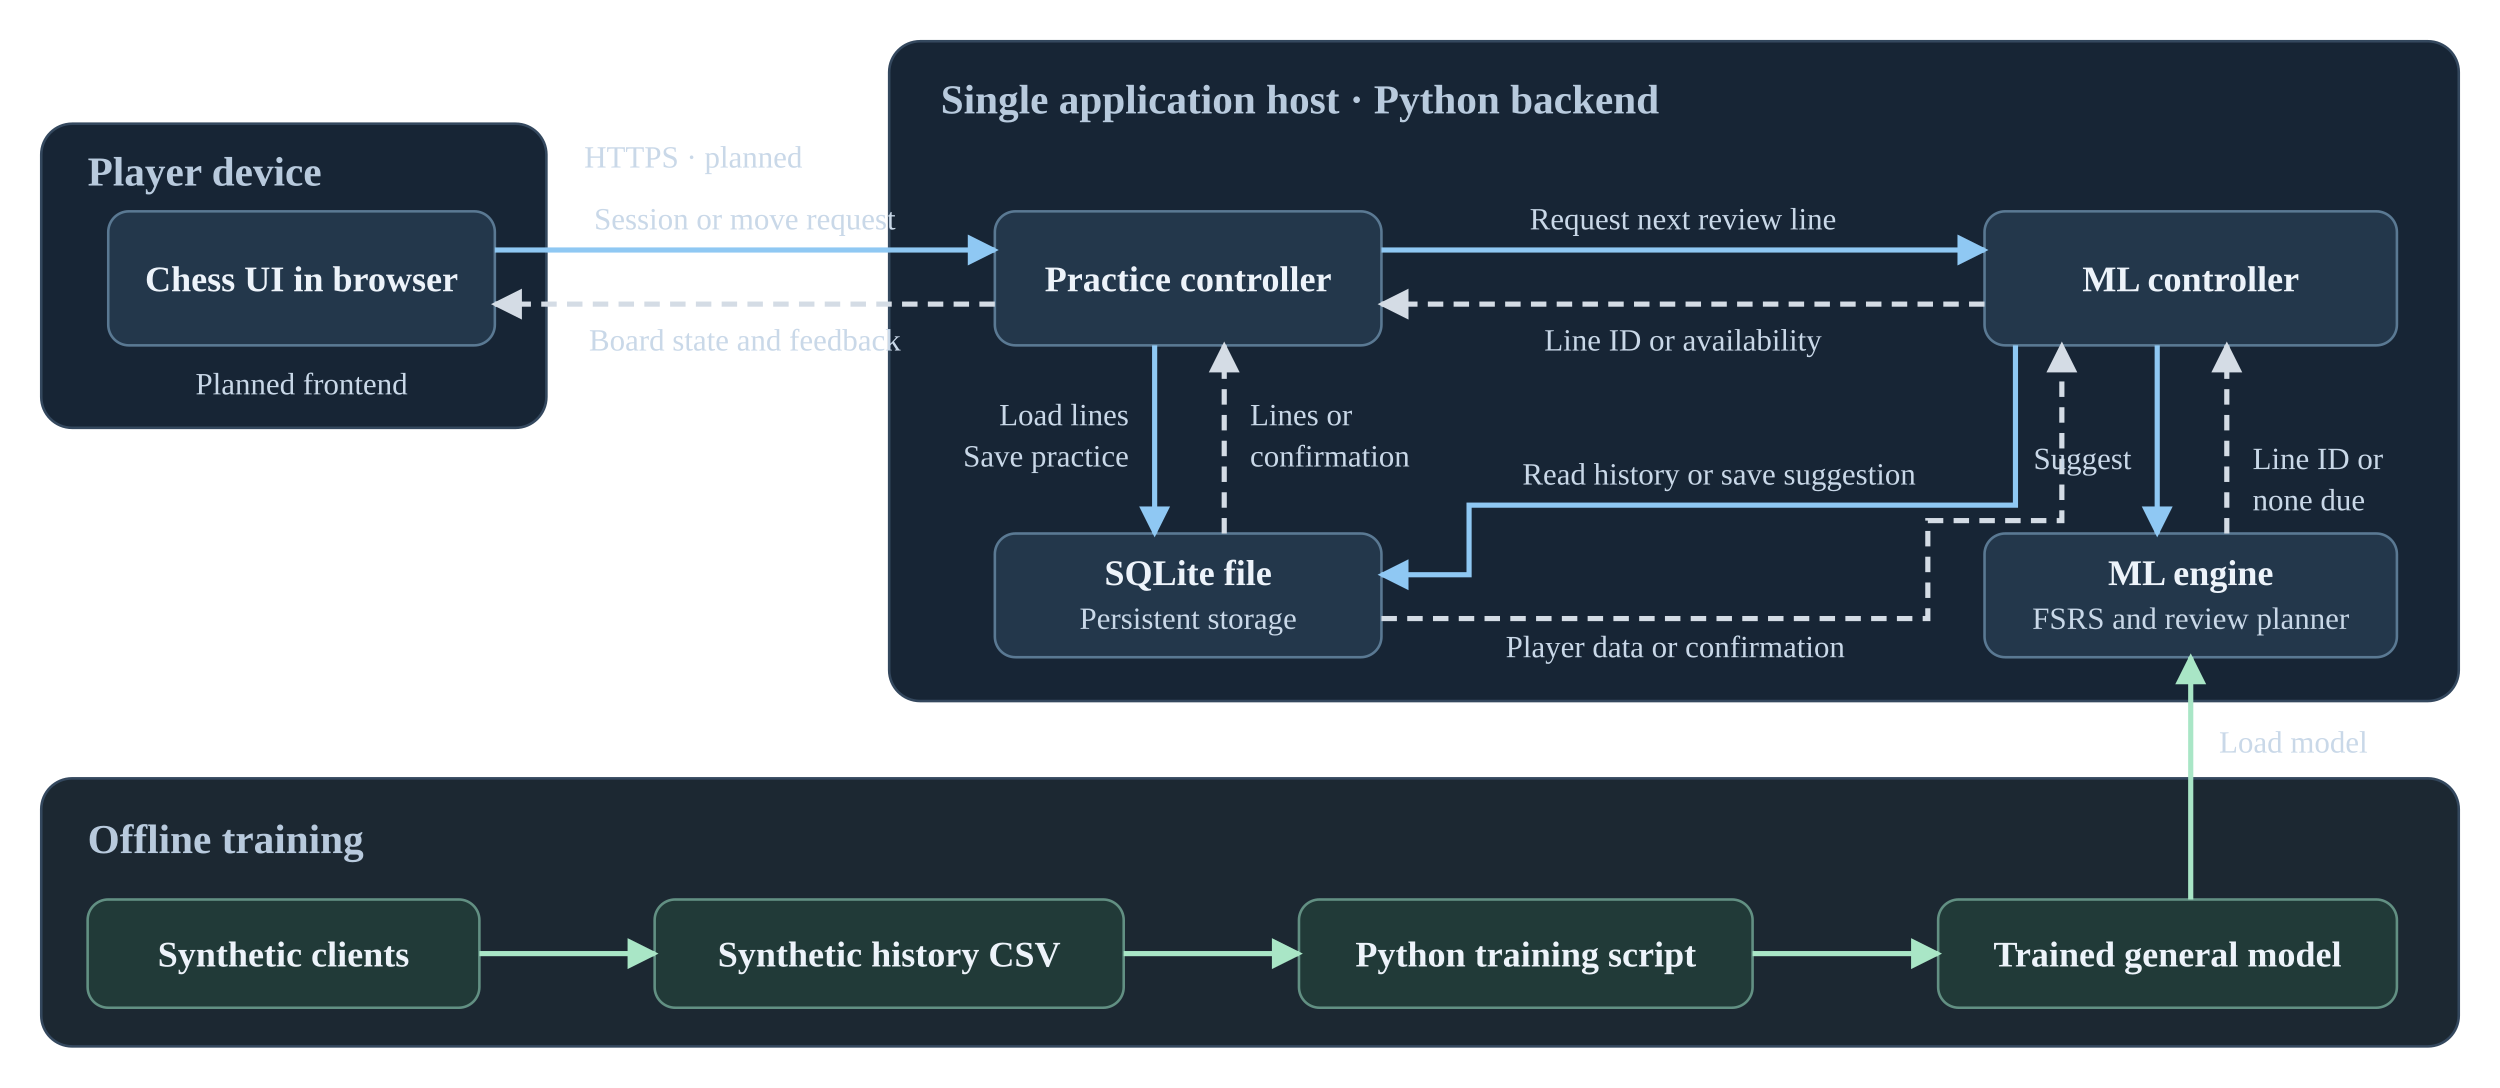
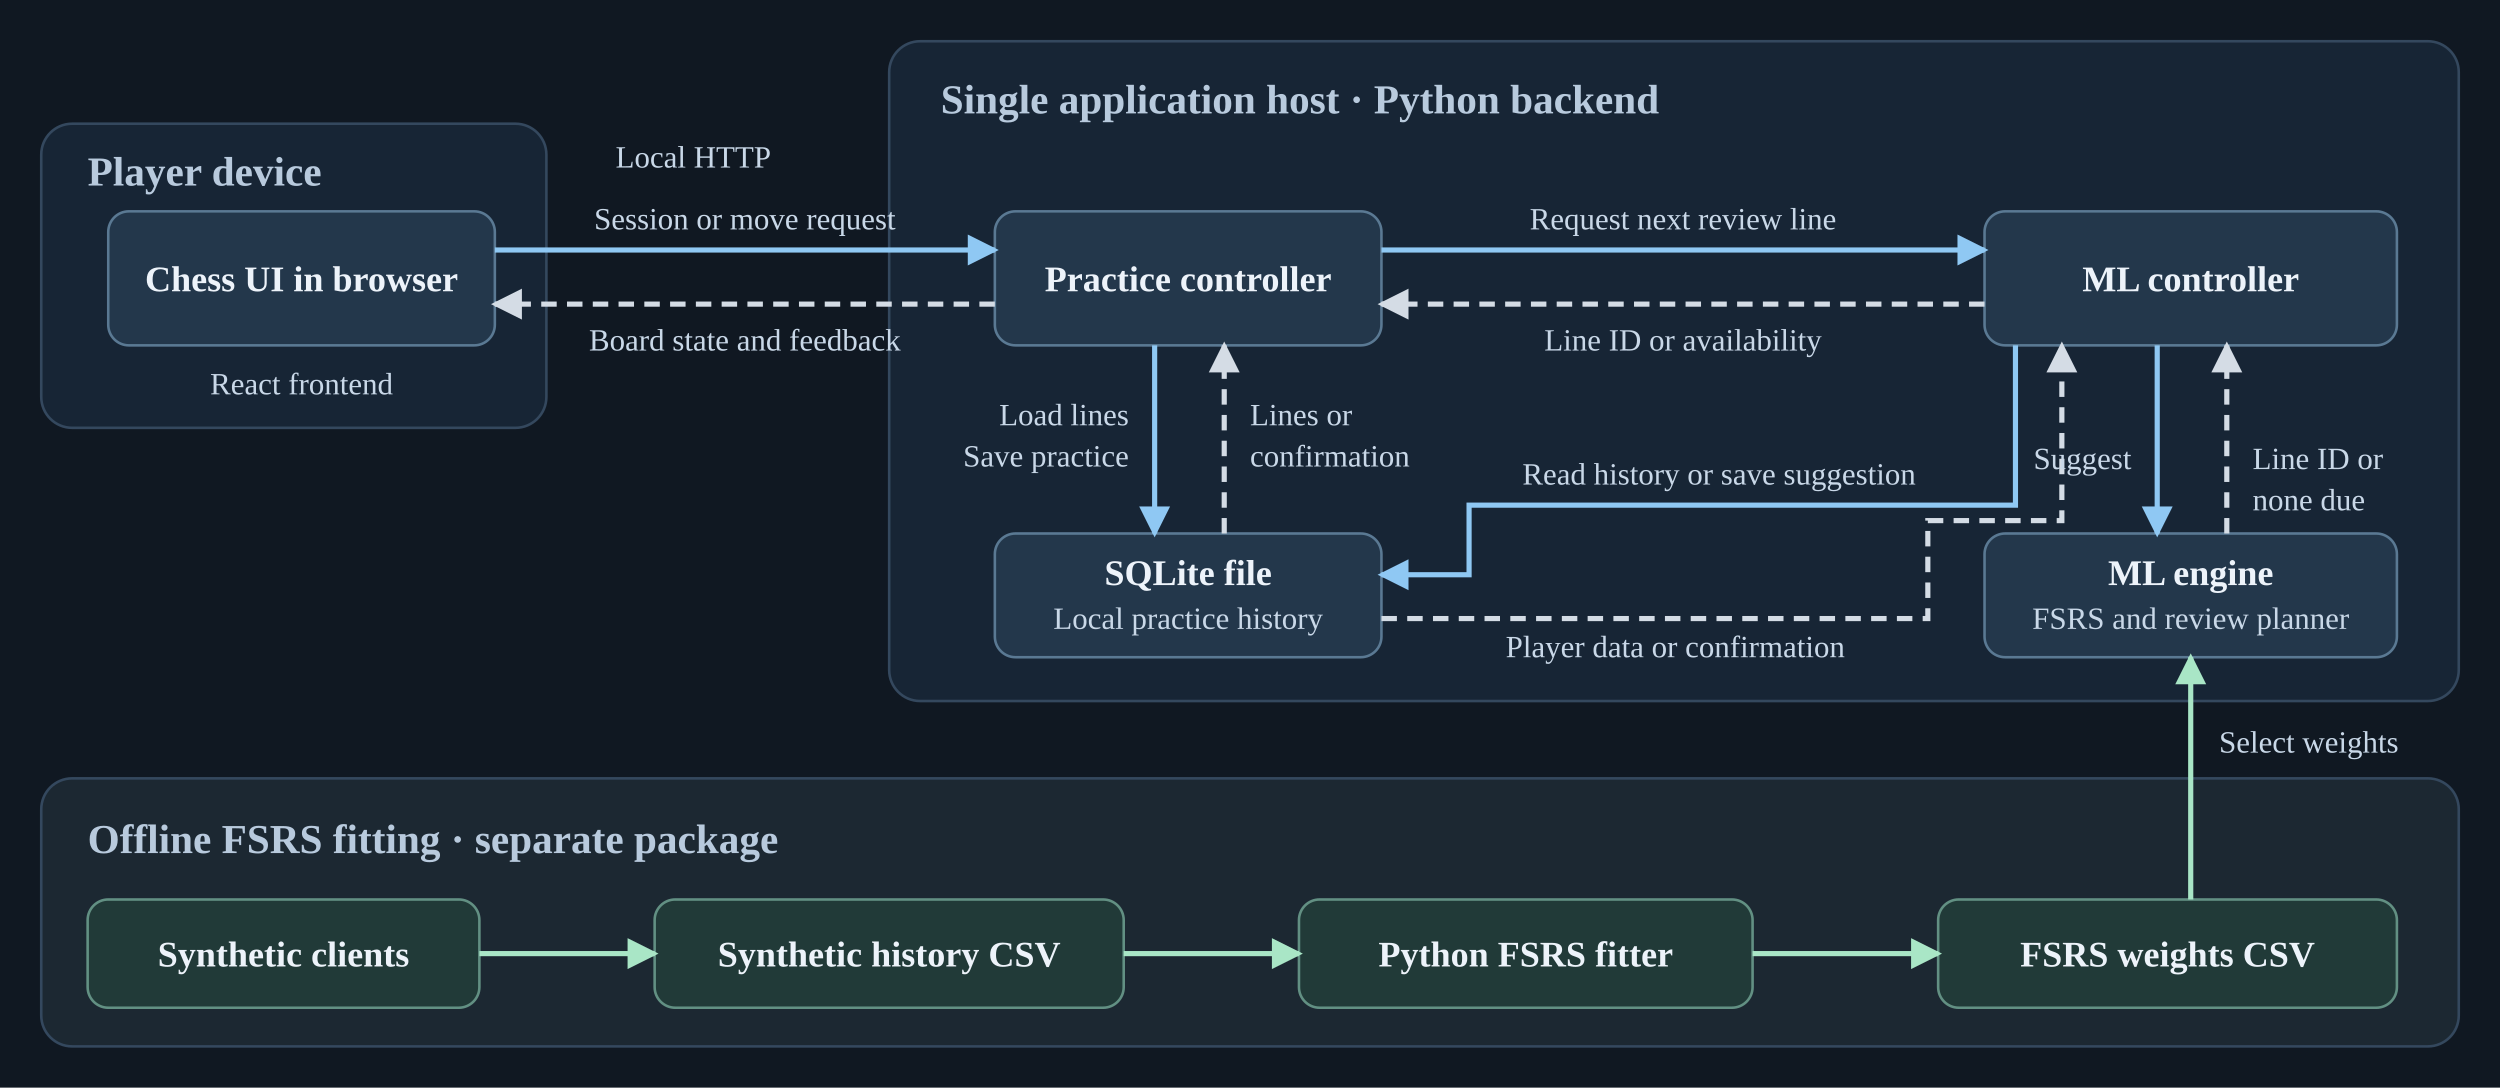
<svg xmlns="http://www.w3.org/2000/svg" viewBox="0 0 970 422" role="img" aria-labelledby="diagram-title diagram-desc">
  <defs>
-     <style>text { fill: #edf3fa; font-size: 14px; font-weight: 650; }
- .region { fill: #172535; stroke: #34485e; }
- .training { fill: #1c2832; }
- .node { fill: #23374b; stroke: #5a7993; }
- .training-node { fill: #213a38; stroke: #629083; }
- .region-title { fill: #b8cadd; font-size: 16px; }
- .label { fill: #c9d8e8; font-size: 12px; font-weight: 500; }
- .request, svg .response, svg .transfer { fill: none; stroke-width: 2; }
- .request { stroke: #8fc8f3; }
- .response { stroke: #d4dce5; stroke-dasharray: 6 4; }
- .transfer { stroke: #a9e6c6; }</style>
+     <style>svg text { fill: #edf3fa; font-size: 14px; font-weight: 650; }
+ svg .region { fill: #172535; stroke: #34485e; }
+ svg .training { fill: #1c2832; }
+ svg .node { fill: #23374b; stroke: #5a7993; }
+ svg .training-node { fill: #213a38; stroke: #629083; }
+ svg .region-title { fill: #b8cadd; font-size: 16px; }
+ svg .label { fill: #c9d8e8; font-size: 12px; font-weight: 500; }
+ svg .request, svg .response, svg .transfer { fill: none; stroke-width: 2; }
+ svg .request { stroke: #8fc8f3; }
+ svg .response { stroke: #d4dce5; stroke-dasharray: 6 4; }
+ svg .transfer { stroke: #a9e6c6; }</style>
    <marker id="request-arrow" viewBox="0 0 8 8" refX="7" refY="4" markerWidth="6" markerHeight="6" orient="auto">
      <path d="M0 0 8 4 0 8Z" fill="#8fc8f3" />
    </marker>
    <marker id="response-arrow" viewBox="0 0 8 8" refX="7" refY="4" markerWidth="6" markerHeight="6" orient="auto">
      <path d="M0 0 8 4 0 8Z" fill="#d4dce5" />
    </marker>
    <marker id="transfer-arrow" viewBox="0 0 8 8" refX="7" refY="4" markerWidth="6" markerHeight="6" orient="auto">
      <path d="M0 0 8 4 0 8Z" fill="#a9e6c6" />
    </marker>
  </defs>
+   <rect width="970" height="422" fill="#101822" />
  <rect class="region" x="16" y="48" width="196" height="118" rx="12" />
  <rect class="region" x="345" y="16" width="609" height="256" rx="12" />
  <rect class="region training" x="16" y="302" width="938" height="104" rx="12" />
  <text class="region-title" x="34" y="72">Player device</text>
  <text class="region-title" x="365" y="44">Single application host · Python backend</text>
-   <text class="region-title" x="34" y="331">Offline training</text>
+   <text class="region-title" x="34" y="331">Offline FSRS fitting · separate package</text>
  <g text-anchor="middle">
    <rect class="node" x="42" y="82" width="150" height="52" rx="8" />
    <text x="117" y="113">Chess UI in browser</text>
-     <text class="label" x="117" y="153">Planned frontend</text>
-     <text class="label" x="269" y="65">HTTPS · planned</text>
+     <text class="label" x="117" y="153">React frontend</text>
+     <text class="label" x="269" y="65">Local HTTP</text>
    <rect class="node" x="386" y="82" width="150" height="52" rx="8" />
    <text x="461" y="113">Practice controller</text>
    <rect class="node" x="770" y="82" width="160" height="52" rx="8" />
    <text x="850" y="113">ML controller</text>
    <rect class="node" x="386" y="207" width="150" height="48" rx="8" />
    <text x="461" y="227">SQLite file</text>
-     <text class="label" x="461" y="244">Persistent storage</text>
+     <text class="label" x="461" y="244">Local practice history</text>
    <rect class="node" x="770" y="207" width="160" height="48" rx="8" />
    <text x="850" y="227">ML engine</text>
    <text class="label" x="850" y="244">FSRS and review planner</text>
    <path class="request" d="M192 97H386" marker-end="url(#request-arrow)" />
    <text class="label" x="289" y="89">Session or move request</text>
    <path class="response" d="M386 118H192" marker-end="url(#response-arrow)" />
    <text class="label" x="289" y="136">Board state and feedback</text>
    <path class="request" d="M536 97H770" marker-end="url(#request-arrow)" />
    <text class="label" x="653" y="89">Request next review line</text>
    <path class="response" d="M770 118H536" marker-end="url(#response-arrow)" />
    <text class="label" x="653" y="136">Line ID or availability</text>
    <path class="request" d="M448 134V207" marker-end="url(#request-arrow)" />
    <text class="label" x="438" y="165" text-anchor="end">Load lines</text>
    <text class="label" x="438" y="181" text-anchor="end">Save practice</text>
    <path class="response" d="M475 207V134" marker-end="url(#response-arrow)" />
    <text class="label" x="485" y="165" text-anchor="start">Lines or</text>
    <text class="label" x="485" y="181" text-anchor="start">confirmation</text>
    <path class="request" d="M782 134V196H570V223H536" marker-end="url(#request-arrow)" />
    <text class="label" x="667" y="188">Read history or save suggestion</text>
    <path class="response" d="M536 240H748V202H800V134" marker-end="url(#response-arrow)" />
    <text class="label" x="650" y="255">Player data or confirmation</text>
    <path class="request" d="M837 134V207" marker-end="url(#request-arrow)" />
    <text class="label" x="827" y="182" text-anchor="end">Suggest</text>
    <path class="response" d="M864 207V134" marker-end="url(#response-arrow)" />
    <text class="label" x="874" y="182" text-anchor="start">Line ID or</text>
    <text class="label" x="874" y="198" text-anchor="start">none due</text>
    <rect class="node training-node" x="34" y="349" width="152" height="42" rx="8" />
    <text x="110" y="375">Synthetic clients</text>
    <rect class="node training-node" x="254" y="349" width="182" height="42" rx="8" />
    <text x="345" y="375">Synthetic history CSV</text>
    <rect class="node training-node" x="504" y="349" width="176" height="42" rx="8" />
-     <text x="592" y="375">Python training script</text>
+     <text x="592" y="375">Python FSRS fitter</text>
    <rect class="node training-node" x="752" y="349" width="178" height="42" rx="8" />
-     <text x="841" y="375">Trained general model</text>
+     <text x="841" y="375">FSRS weights CSV</text>
    <path class="transfer" d="M186 370H254" marker-end="url(#transfer-arrow)" />
    <path class="transfer" d="M436 370H504" marker-end="url(#transfer-arrow)" />
    <path class="transfer" d="M680 370H752" marker-end="url(#transfer-arrow)" />
    <path class="transfer" d="M850 349V255" marker-end="url(#transfer-arrow)" />
-     <text class="label" x="861" y="292" text-anchor="start">Load model</text>
+     <text class="label" x="861" y="292" text-anchor="start">Select weights</text>
  </g>
</svg>
